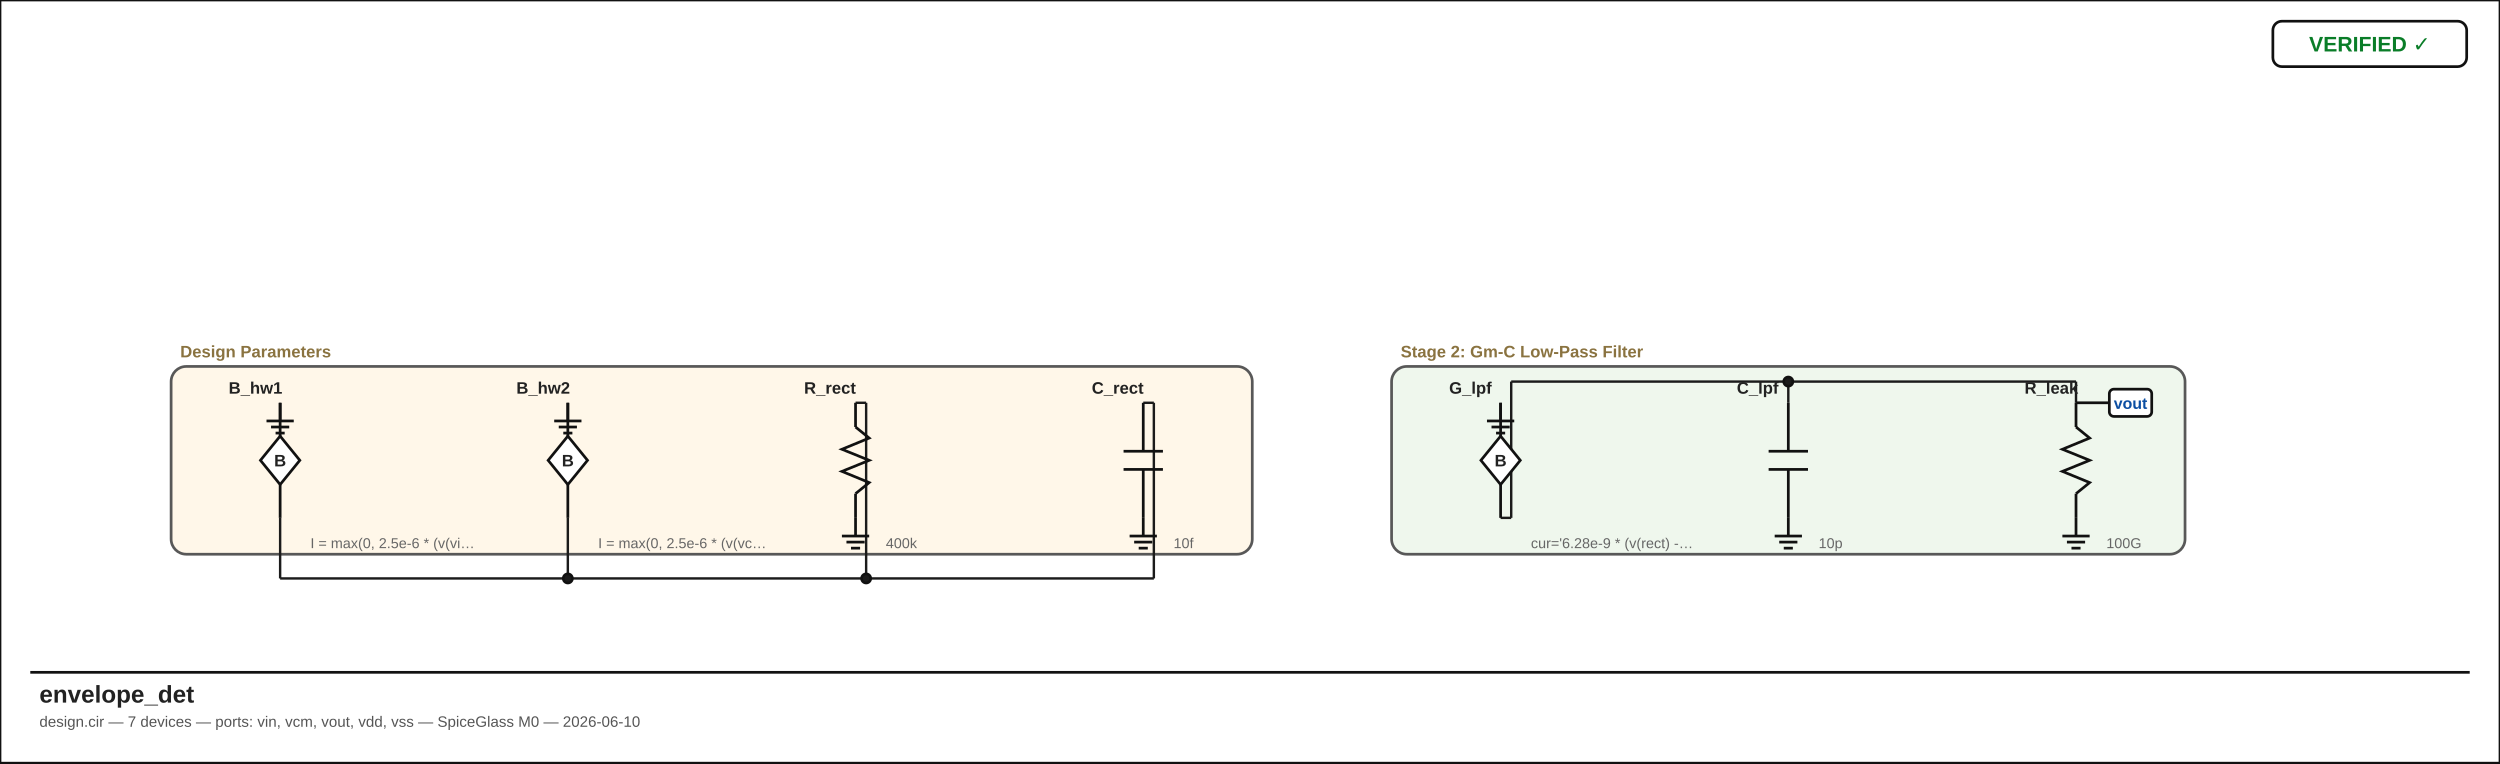
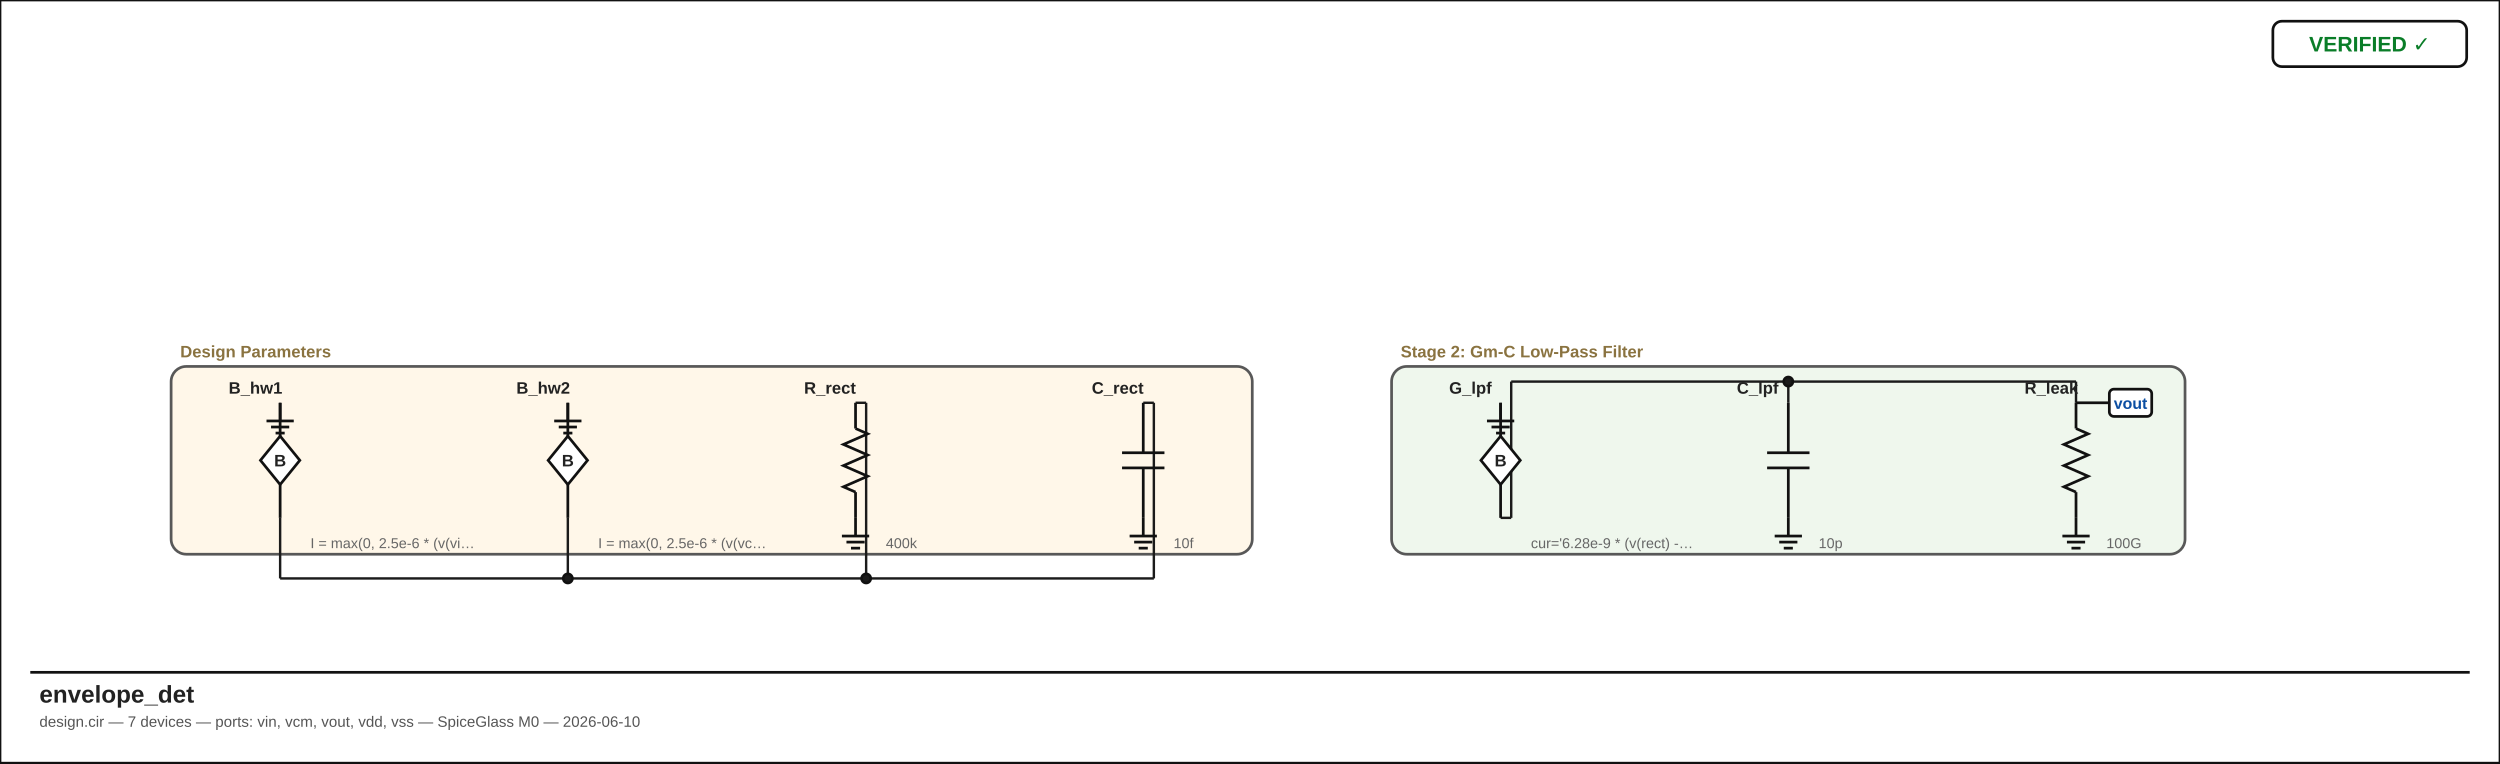
<svg xmlns="http://www.w3.org/2000/svg" width="1651" height="504" viewBox="0 0 1651 504" font-family="Segoe UI, Arial, sans-serif">
  <style>
 line, polyline, path, rect, circle { stroke: #111111; stroke-width: 1.8; }
 .wire { stroke: #1b1b1b; stroke-width: 1.6; }
 text { stroke: none; fill: #222; font-size: 11px; }
 .name { font-weight: 600; font-size: 11px; }
 .param { fill: #666; font-size: 9.5px; }
 .pin { font-size: 9px; fill: #333; }
 .sym { font-size: 11px; font-weight: 700; }
 .boxmodel { font-size: 9.5px; fill: #555; font-style: italic; }
 .rail { font-size: 9px; fill: #444444; font-weight: 600; }
 .netlabel { font-size: 10.5px; fill: #a14d00; font-style: italic; }
 .port { font-size: 10.5px; fill: #0b4ea2; font-weight: 700; }
 .sectitle { font-size: 11px; fill: #8a7340; font-weight: 600; }
 .title { font-size: 16px; font-weight: 700; }
 .meta { font-size: 10px; fill: #555; }
</style>
  <rect x="0" y="0" width="1651" height="504" fill="white" stroke="none" />
  <rect x="113.0" y="242.0" width="714.0" height="124.0" rx="10" fill="#fff3df" stroke="none" opacity="0.7" />
  <text x="119.0" y="236.0" class="sectitle">Design Parameters</text>
  <rect x="919.0" y="242.0" width="524.0" height="124.0" rx="10" fill="#e8f3e6" stroke="none" opacity="0.7" />
  <text x="925.0" y="236.0" class="sectitle">Stage 2: Gm-C Low-Pass Filter</text>
  <line class="wire" x1="185.0" y1="342.0" x2="185.0" y2="382.0" />
  <line class="wire" x1="375.0" y1="342.0" x2="375.0" y2="382.0" />
  <line class="wire" x1="565.0" y1="266.0" x2="572.0" y2="266.0" />
  <line class="wire" x1="572.0" y1="266.0" x2="572.0" y2="382.0" />
  <line class="wire" x1="755.0" y1="266.0" x2="762.0" y2="266.0" />
  <line class="wire" x1="762.0" y1="266.0" x2="762.0" y2="382.0" />
  <line class="wire" x1="185.0" y1="382.0" x2="762.0" y2="382.0" />
  <line class="wire" x1="991.0" y1="342.0" x2="998.0" y2="342.0" />
  <line class="wire" x1="998.0" y1="342.0" x2="998.0" y2="252.0" />
  <line class="wire" x1="1181.0" y1="266.0" x2="1181.0" y2="252.0" />
  <line class="wire" x1="1371.0" y1="266.0" x2="1371.0" y2="252.0" />
  <line class="wire" x1="998.0" y1="252.0" x2="1371.0" y2="252.0" />
  <circle cx="375.0" cy="382.0" r="3" fill="#1b1b1b" stroke="none" />
  <circle cx="572.0" cy="382.0" r="3" fill="#1b1b1b" stroke="none" />
  <circle cx="1181.0" cy="252.0" r="3" fill="#1b1b1b" stroke="none" />
  <line x1="185.0" y1="266.0" x2="185.0" y2="278.0" />
  <line x1="176.0" y1="278.0" x2="194.0" y2="278.0" stroke-width="2" />
  <line x1="179.0" y1="282.0" x2="191.0" y2="282.0" stroke-width="2" />
  <line x1="182.0" y1="286.0" x2="188.0" y2="286.0" stroke-width="2" />
  <line x1="375.0" y1="266.0" x2="375.0" y2="278.0" />
  <line x1="366.0" y1="278.0" x2="384.0" y2="278.0" stroke-width="2" />
  <line x1="369.0" y1="282.0" x2="381.0" y2="282.0" stroke-width="2" />
  <line x1="372.0" y1="286.0" x2="378.0" y2="286.0" stroke-width="2" />
  <line x1="565.0" y1="342.0" x2="565.0" y2="354.0" />
  <line x1="556.0" y1="354.0" x2="574.0" y2="354.0" stroke-width="2" />
  <line x1="559.0" y1="358.0" x2="571.0" y2="358.0" stroke-width="2" />
  <line x1="562.0" y1="362.0" x2="568.0" y2="362.0" stroke-width="2" />
  <line x1="755.0" y1="342.0" x2="755.0" y2="354.0" />
  <line x1="746.0" y1="354.0" x2="764.0" y2="354.0" stroke-width="2" />
  <line x1="749.0" y1="358.0" x2="761.0" y2="358.0" stroke-width="2" />
  <line x1="752.0" y1="362.0" x2="758.0" y2="362.0" stroke-width="2" />
  <line x1="991.0" y1="266.0" x2="991.0" y2="278.0" />
  <line x1="982.0" y1="278.0" x2="1000.0" y2="278.0" stroke-width="2" />
  <line x1="985.0" y1="282.0" x2="997.0" y2="282.0" stroke-width="2" />
  <line x1="988.0" y1="286.0" x2="994.0" y2="286.0" stroke-width="2" />
  <line x1="1181.0" y1="342.0" x2="1181.0" y2="354.0" />
  <line x1="1172.0" y1="354.0" x2="1190.0" y2="354.0" stroke-width="2" />
  <line x1="1175.0" y1="358.0" x2="1187.0" y2="358.0" stroke-width="2" />
  <line x1="1178.0" y1="362.0" x2="1184.0" y2="362.0" stroke-width="2" />
  <line x1="1371.0" y1="342.0" x2="1371.0" y2="354.0" />
  <line x1="1362.0" y1="354.0" x2="1380.0" y2="354.0" stroke-width="2" />
  <line x1="1365.0" y1="358.0" x2="1377.0" y2="358.0" stroke-width="2" />
  <line x1="1368.0" y1="362.0" x2="1374.0" y2="362.0" stroke-width="2" />
  <line x1="1371.0" y1="266.0" x2="1393.0" y2="266.0" />
  <rect x="1393.0" y="257.0" width="28" height="18" rx="3" fill="white" stroke="#0b4ea2" stroke-width="1.4" />
  <text x="1407.0" y="270.0" text-anchor="middle" class="port">vout</text>
  <g transform="translate(185.0 304.0) scale(1 1)" fill="none">
    <line x1="0" y1="-38" x2="0" y2="-16" />
    <line x1="0" y1="16" x2="0" y2="38" />
    <path d="M 0 -16 L 13 0 L 0 16 L -13 0 Z" fill="white" />
    <text x="0" y="4" text-anchor="middle" class="sym">B</text>
  </g>
  <text x="151.0" y="260.0" class="name">B_hw1</text>
  <text x="205.0" y="362.0" class="param" text-anchor="start">I = max(0, 2.5e-6 * (v(vi…</text>
  <g transform="translate(375.0 304.0) scale(1 1)" fill="none">
    <line x1="0" y1="-38" x2="0" y2="-16" />
    <line x1="0" y1="16" x2="0" y2="38" />
    <path d="M 0 -16 L 13 0 L 0 16 L -13 0 Z" fill="white" />
    <text x="0" y="4" text-anchor="middle" class="sym">B</text>
  </g>
  <text x="341.0" y="260.0" class="name">B_hw2</text>
  <text x="395.0" y="362.0" class="param" text-anchor="start">I = max(0, 2.5e-6 * (v(vc…</text>
  <g transform="translate(565.0 304.0) scale(1 1)" fill="none">
-     <line x1="0" y1="-38" x2="0" y2="-22" />
-     <line x1="0" y1="22" x2="0" y2="38" />
-     <polyline points="0,-22.0 9,-14.7 -9,-7.3 9,0.0 -9,7.3 9,14.7 0,22.0" fill="none" />
+     <line x1="0" y1="-38" x2="0" y2="-21" />
+     <line x1="0" y1="21" x2="0" y2="38" />
+     <polyline points="0,-21 8,-17.5 -8,-10.5 8,-3.5 -8,3.5 8,10.5 -8,17.5 0,21" fill="none" stroke-width="2" />
  </g>
  <text x="531.0" y="260.0" class="name">R_rect</text>
  <text x="585.0" y="362.0" class="param" text-anchor="start">400k</text>
  <g transform="translate(755.0 304.0) scale(1 1)" fill="none">
-     <line x1="0" y1="-38" x2="0" y2="-6" />
-     <line x1="0" y1="6" x2="0" y2="38" />
-     <line x1="-13" y1="-6" x2="13" y2="-6" />
-     <line x1="-13" y1="6" x2="13" y2="6" />
+     <line x1="0" y1="-38" x2="0" y2="-5" />
+     <line x1="0" y1="5" x2="0" y2="38" />
+     <line x1="-14" y1="-5" x2="14" y2="-5" stroke-width="2.6" />
+     <line x1="-14" y1="5" x2="14" y2="5" stroke-width="2.6" />
  </g>
  <text x="721.0" y="260.0" class="name">C_rect</text>
  <text x="775.0" y="362.0" class="param" text-anchor="start">10f</text>
  <g transform="translate(991.0 304.0) scale(1 1)" fill="none">
    <line x1="0" y1="-38" x2="0" y2="-16" />
    <line x1="0" y1="16" x2="0" y2="38" />
    <path d="M 0 -16 L 13 0 L 0 16 L -13 0 Z" fill="white" />
    <text x="0" y="4" text-anchor="middle" class="sym">B</text>
  </g>
  <text x="957.0" y="260.0" class="name">G_lpf</text>
  <text x="1011.0" y="362.0" class="param" text-anchor="start">cur='6.28e-9 * (v(rect) -…</text>
  <g transform="translate(1181.0 304.0) scale(1 1)" fill="none">
-     <line x1="0" y1="-38" x2="0" y2="-6" />
-     <line x1="0" y1="6" x2="0" y2="38" />
-     <line x1="-13" y1="-6" x2="13" y2="-6" />
-     <line x1="-13" y1="6" x2="13" y2="6" />
+     <line x1="0" y1="-38" x2="0" y2="-5" />
+     <line x1="0" y1="5" x2="0" y2="38" />
+     <line x1="-14" y1="-5" x2="14" y2="-5" stroke-width="2.6" />
+     <line x1="-14" y1="5" x2="14" y2="5" stroke-width="2.6" />
  </g>
  <text x="1147.0" y="260.0" class="name">C_lpf</text>
  <text x="1201.0" y="362.0" class="param" text-anchor="start">10p</text>
  <g transform="translate(1371.0 304.0) scale(1 1)" fill="none">
-     <line x1="0" y1="-38" x2="0" y2="-22" />
-     <line x1="0" y1="22" x2="0" y2="38" />
-     <polyline points="0,-22.0 9,-14.7 -9,-7.3 9,0.0 -9,7.3 9,14.7 0,22.0" fill="none" />
+     <line x1="0" y1="-38" x2="0" y2="-21" />
+     <line x1="0" y1="21" x2="0" y2="38" />
+     <polyline points="0,-21 8,-17.5 -8,-10.5 8,-3.5 -8,3.5 8,10.5 -8,17.5 0,21" fill="none" stroke-width="2" />
  </g>
  <text x="1337.0" y="260.0" class="name">R_leak</text>
  <text x="1391.0" y="362.0" class="param" text-anchor="start">100G</text>
  <line x1="20" y1="444" x2="1631.0" y2="444" stroke="#999" stroke-width="1" />
  <text x="26" y="464" class="title">envelope_det</text>
  <text x="26" y="480" class="meta">design.cir — 7 devices — ports: vin, vcm, vout, vdd, vss — SpiceGlass M0 — 2026-06-10</text>
  <rect x="1501.0" y="14" width="128" height="30" rx="6" fill="none" stroke="#0a7d28" stroke-width="2.4" />
  <text x="1565.0" y="34" text-anchor="middle" style="fill:#0a7d28;font-weight:800;font-size:14px">VERIFIED ✓</text>
</svg>
